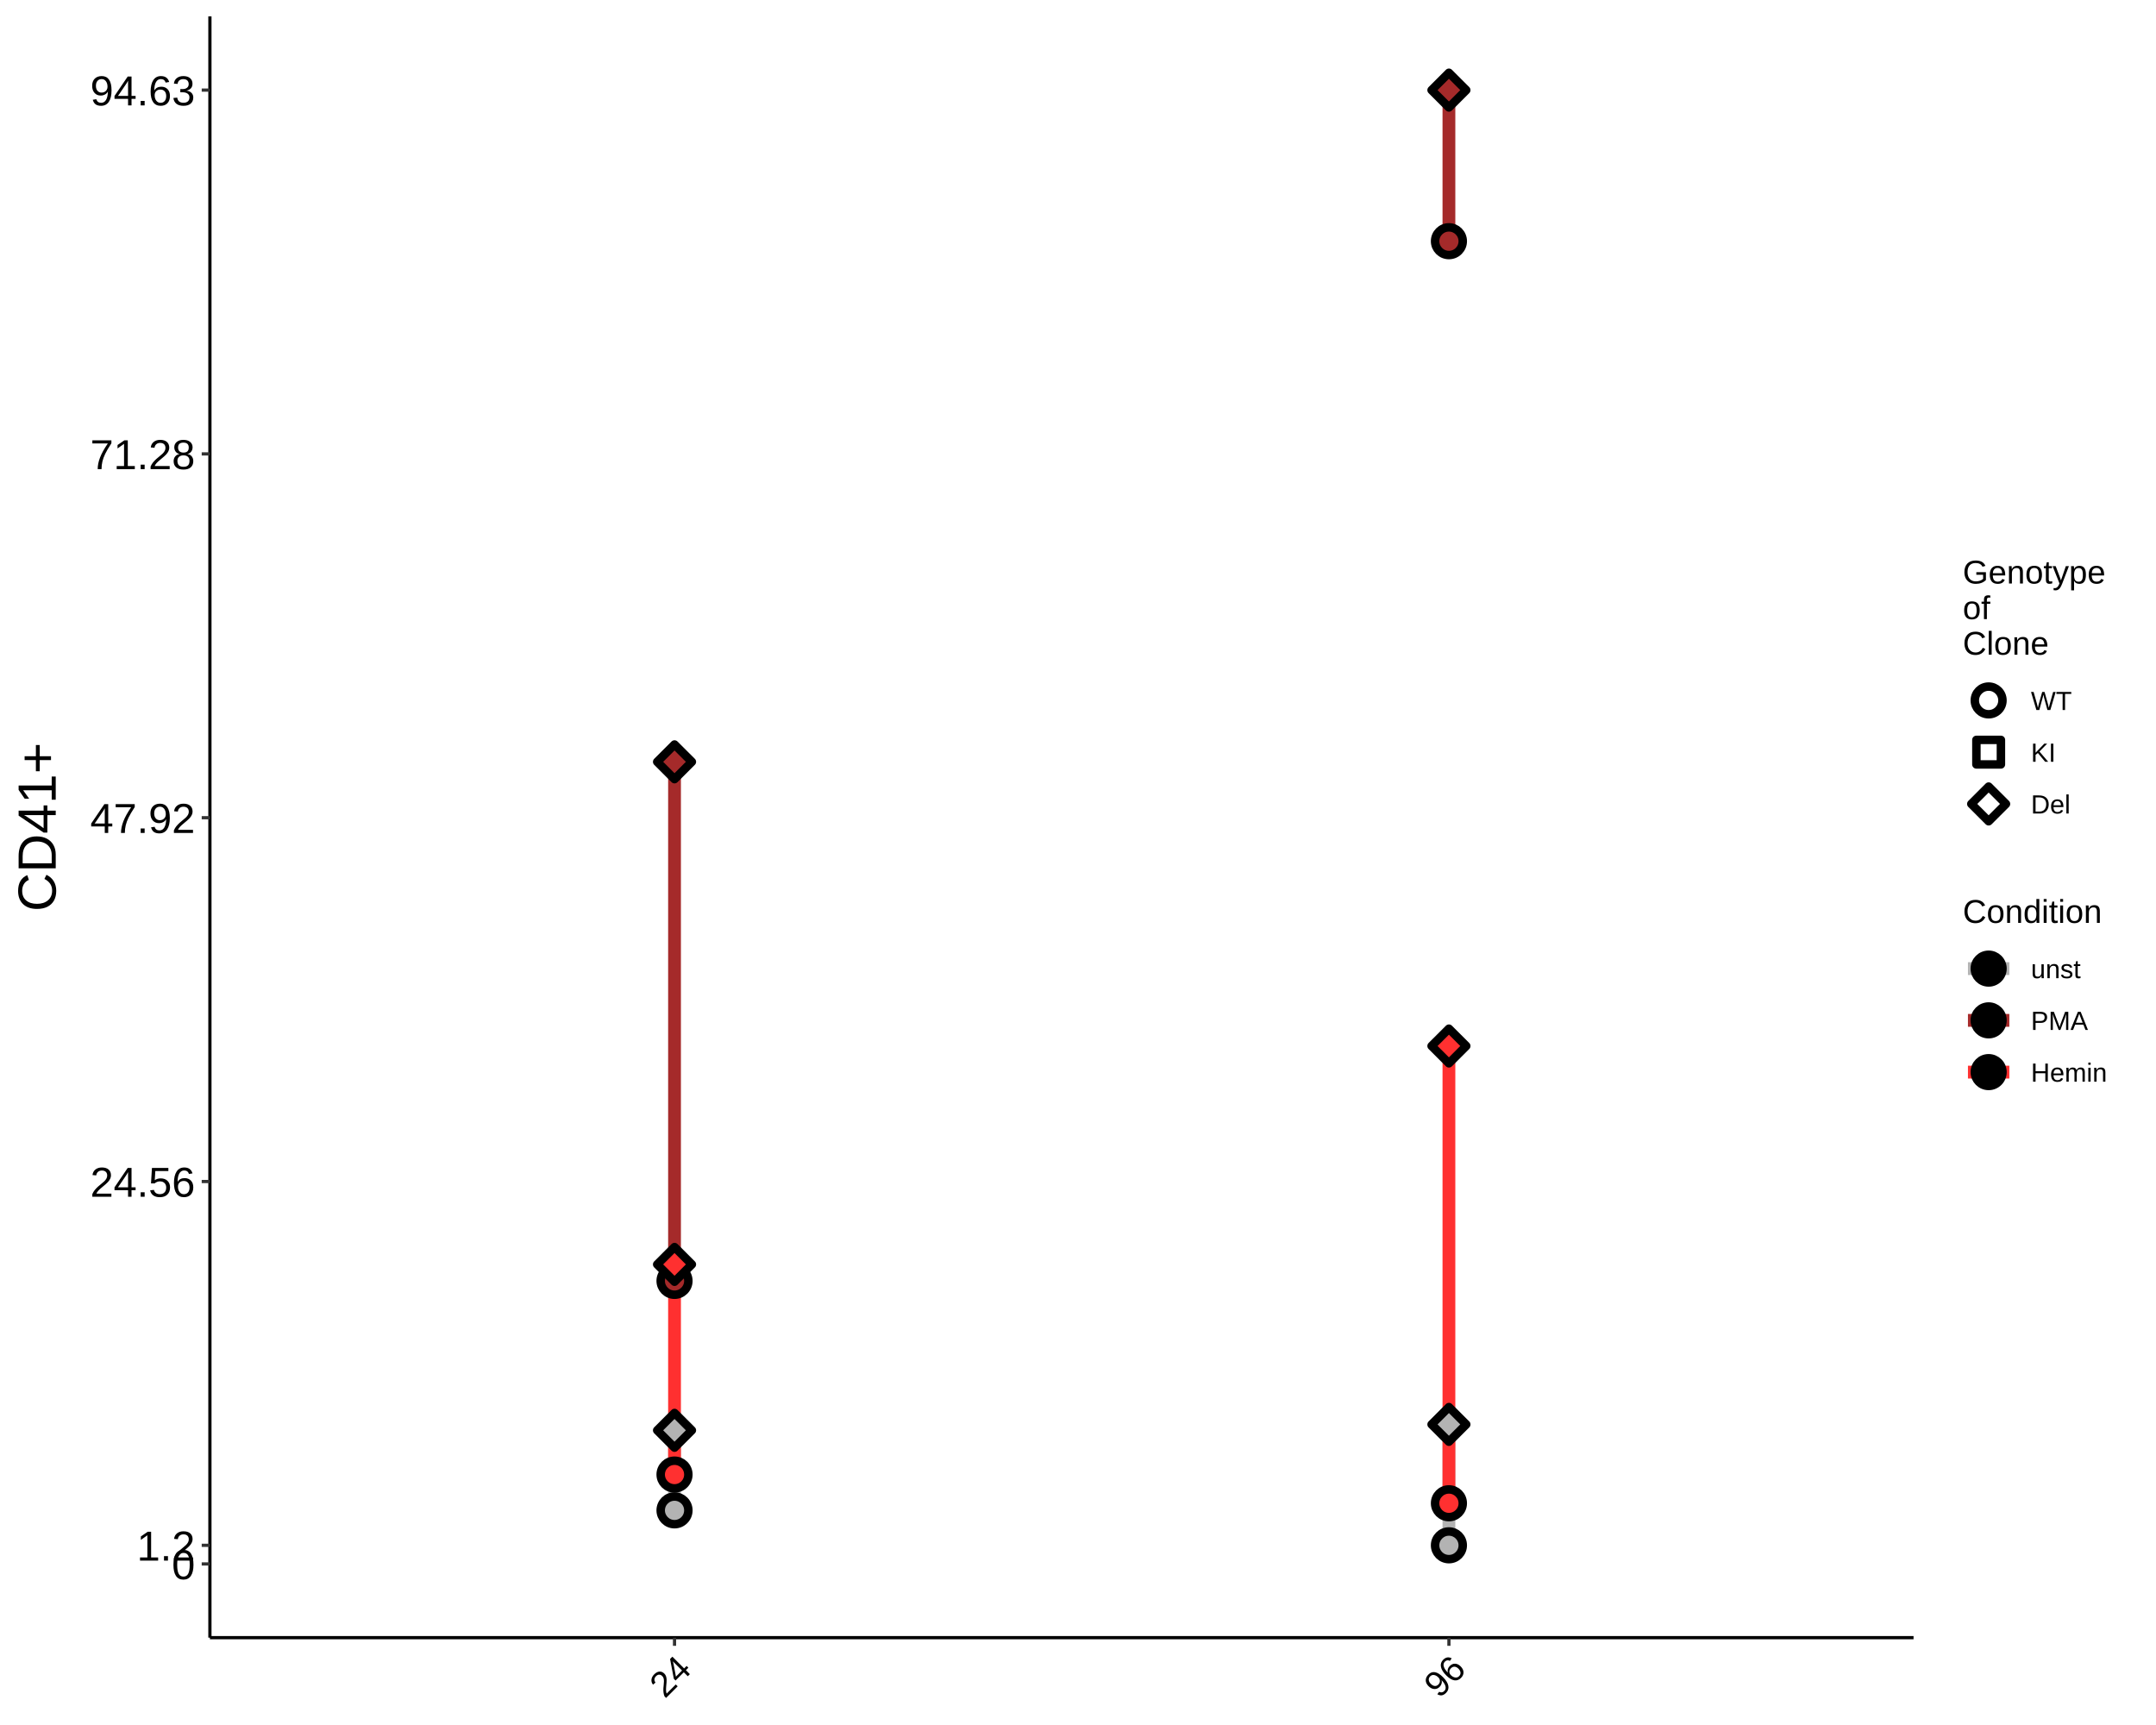
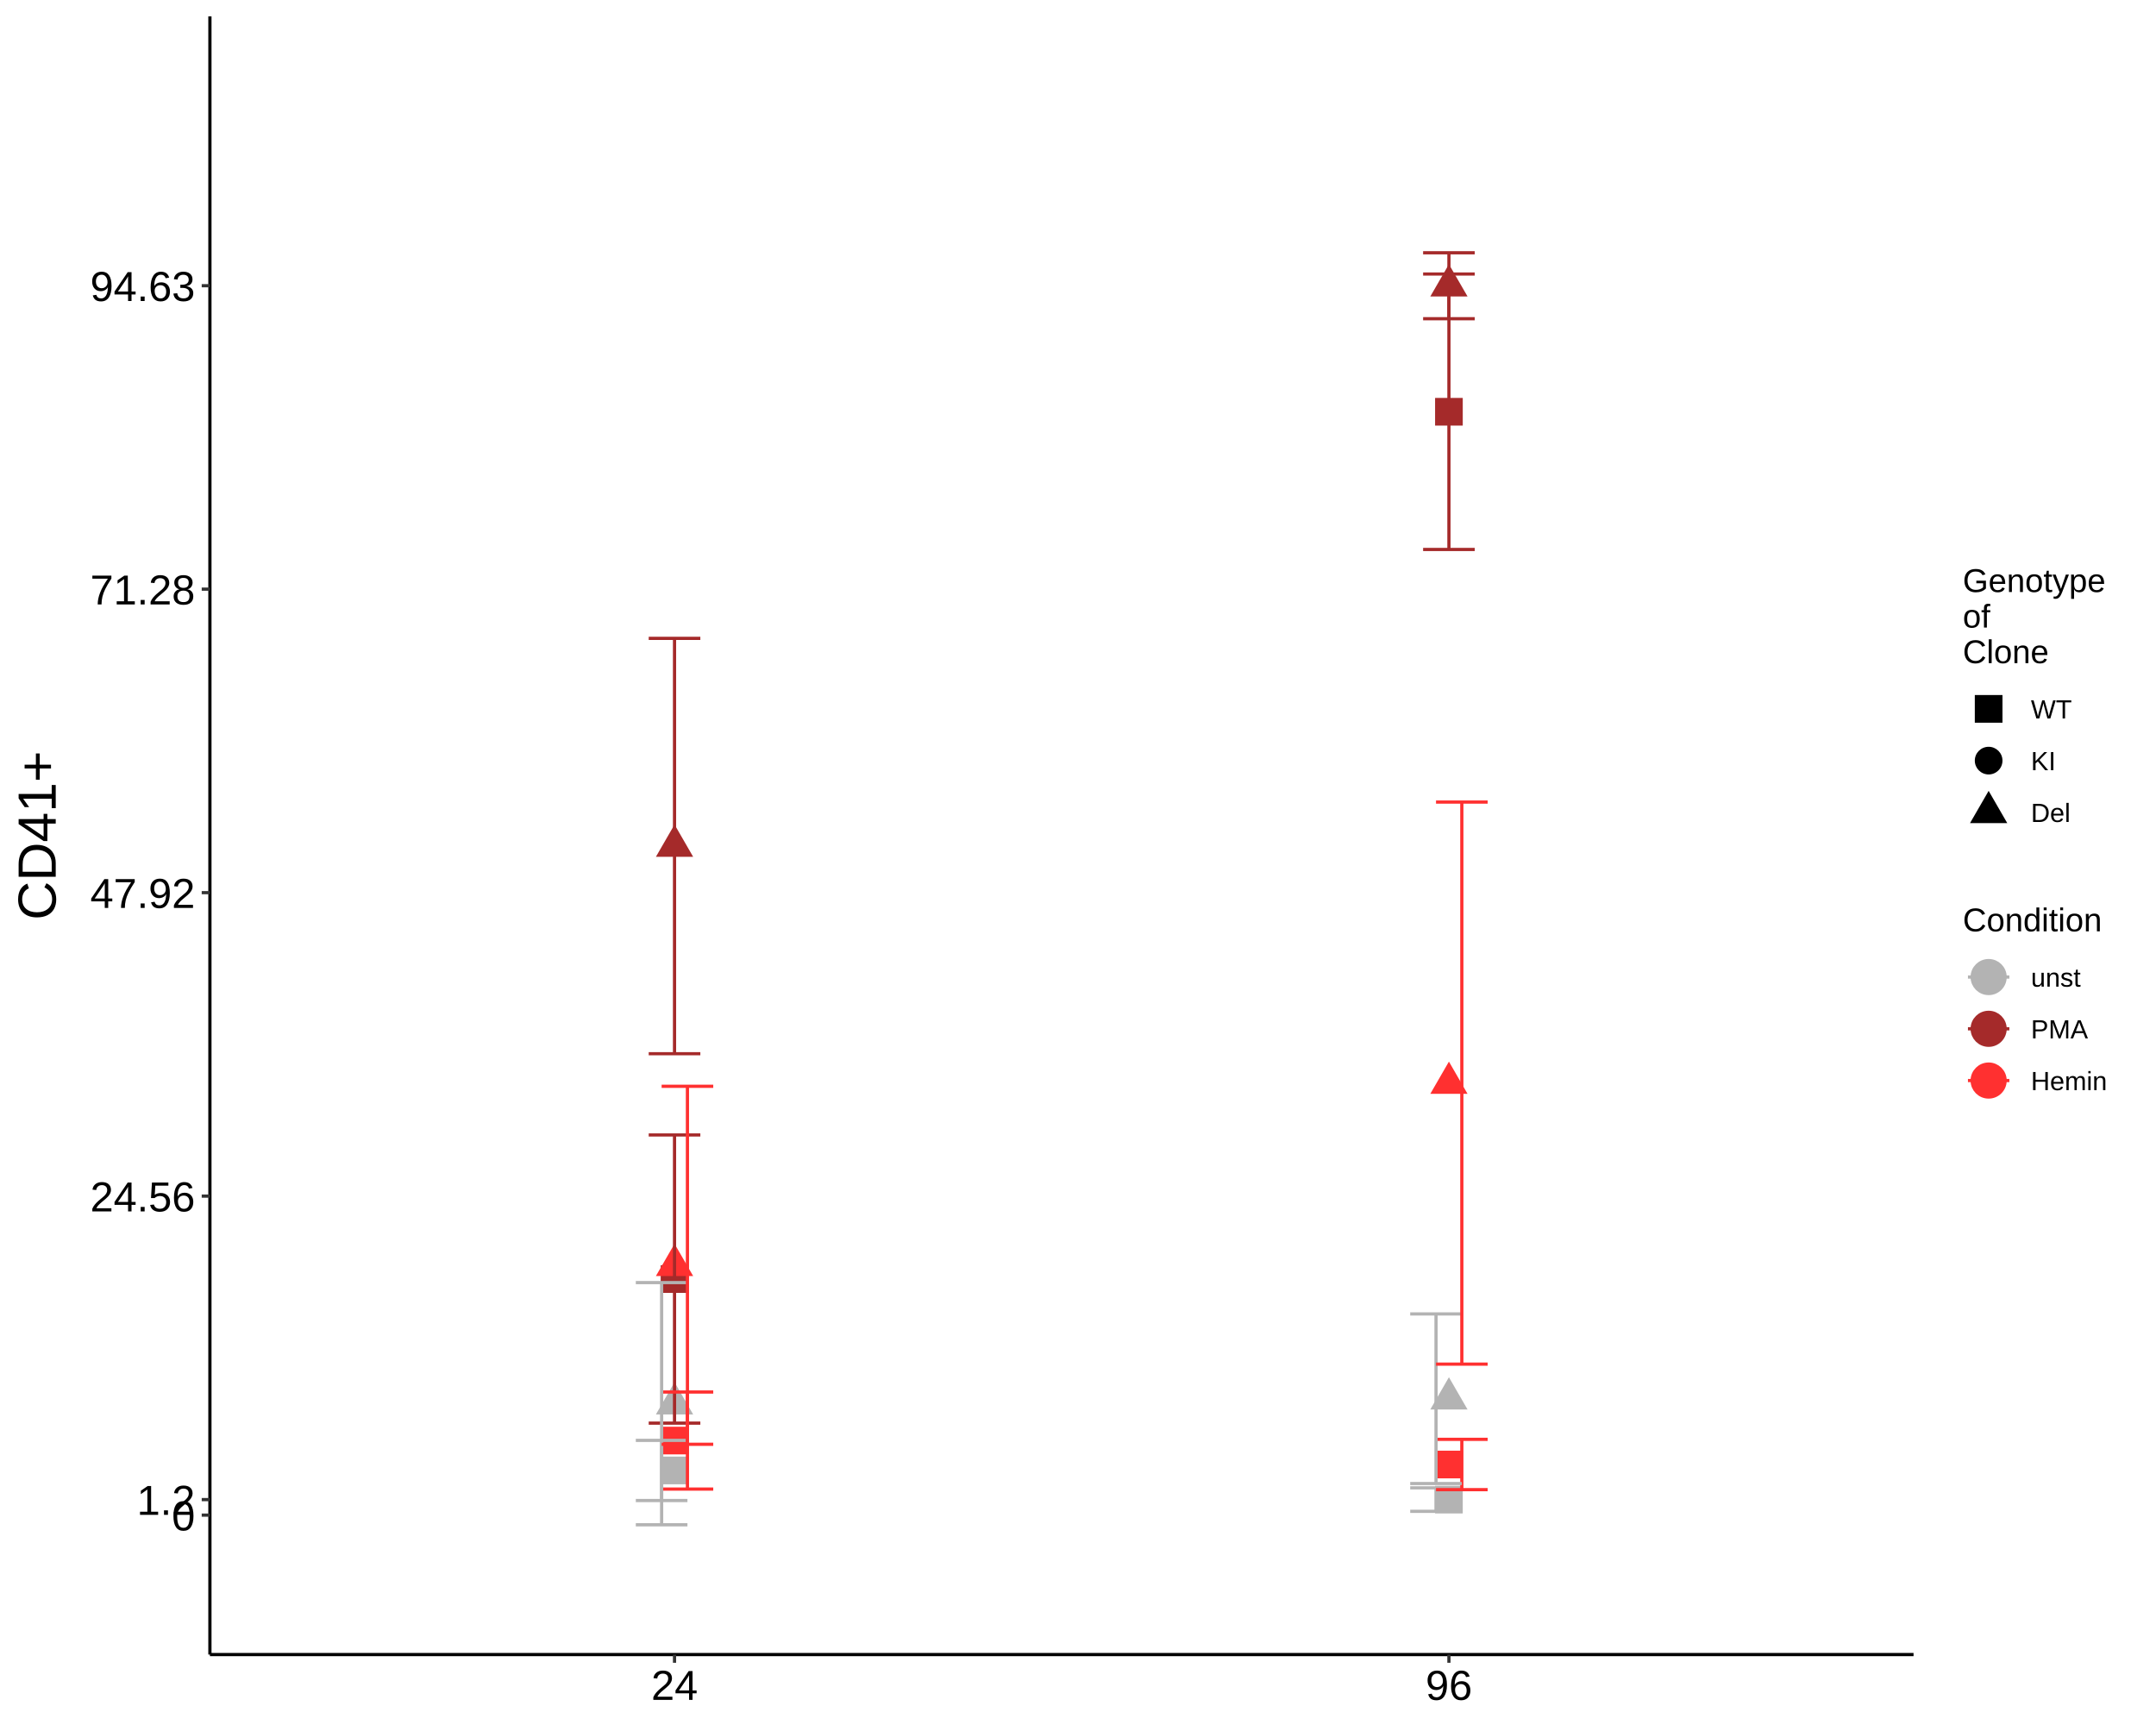
<svg xmlns="http://www.w3.org/2000/svg" class="svglite" width="720.00pt" height="576.00pt" viewBox="0 0 720.00 576.00">
  <defs>
    <style type="text/css">
    .svglite line, .svglite polyline, .svglite polygon, .svglite path, .svglite rect, .svglite circle {
      fill: none;
      stroke: #000000;
      stroke-linecap: round;
      stroke-linejoin: round;
      stroke-miterlimit: 10.00;
    }
  </style>
  </defs>
  <rect width="100%" height="100%" style="stroke: none; fill: #FFFFFF;" />
  <defs>
    <clipPath id="cpMC4wMHw3MjAuMDB8MC4wMHw1NzYuMDA=">
      <rect x="0.00" y="0.00" width="720.00" height="576.00" />
    </clipPath>
  </defs>
  <g clip-path="url(#cpMC4wMHw3MjAuMDB8MC4wMHw1NzYuMDA=)">
    <rect x="0" y="0.00" width="720.00" height="576.00" style="stroke-width: 1.07; stroke: #FFFFFF; fill: #FFFFFF;" />
  </g>
  <defs>
-     <clipPath id="cpNzAuMTB8NjM5LjAzfDUuNDh8NTQ2Ljgz">
-       <rect x="70.10" y="5.48" width="568.94" height="541.35" />
+     <clipPath id="cpNzAuMTB8NjM5LjAzfDUuNDh8NTUyLjQ4">
+       <rect x="70.10" y="5.48" width="568.94" height="547.00" />
    </clipPath>
  </defs>
-   <g clip-path="url(#cpNzAuMTB8NjM5LjAzfDUuNDh8NTQ2Ljgz)">
-     <rect x="70.10" y="5.48" width="568.94" height="541.35" style="stroke-width: 1.07; stroke: none; fill: #FFFFFF;" />
-     <polyline points="225.26,504.33 225.26,477.60 " style="stroke-width: 4.27; stroke: #B3B3B3; stroke-linecap: butt;" />
-     <polyline points="225.26,427.71 225.26,254.38 " style="stroke-width: 4.27; stroke: #A52A2A; stroke-linecap: butt;" />
-     <polyline points="225.26,492.37 225.26,422.20 " style="stroke-width: 4.27; stroke: #FF3030; stroke-linecap: butt;" />
-     <polyline points="483.87,516.00 483.87,475.63 " style="stroke-width: 4.27; stroke: #B3B3B3; stroke-linecap: butt;" />
-     <polyline points="483.87,80.54 483.87,30.09 " style="stroke-width: 4.27; stroke: #A52A2A; stroke-linecap: butt;" />
-     <polyline points="483.87,501.96 483.87,349.27 " style="stroke-width: 4.27; stroke: #FF3030; stroke-linecap: butt;" />
-     <circle cx="225.26" cy="504.33" r="4.62" style="stroke-width: 2.83; fill: #B3B3B3;" />
-     <circle cx="483.87" cy="516.00" r="4.62" style="stroke-width: 2.83; fill: #B3B3B3;" />
-     <circle cx="225.26" cy="427.71" r="4.62" style="stroke-width: 2.83; fill: #A52A2A;" />
-     <circle cx="483.87" cy="80.54" r="4.62" style="stroke-width: 2.83; fill: #A52A2A;" />
-     <circle cx="225.26" cy="492.37" r="4.62" style="stroke-width: 2.83; fill: #FF3030;" />
-     <circle cx="483.87" cy="501.96" r="4.62" style="stroke-width: 2.83; fill: #FF3030;" />
-     <polygon points="225.26,483.39 231.05,477.60 225.26,471.81 219.47,477.60 " style="stroke-width: 2.83; fill: #B3B3B3;" />
-     <polygon points="483.87,481.41 489.66,475.63 483.87,469.84 478.08,475.63 " style="stroke-width: 2.83; fill: #B3B3B3;" />
-     <polygon points="225.26,260.17 231.05,254.38 225.26,248.60 219.47,254.38 " style="stroke-width: 2.83; fill: #A52A2A;" />
-     <polygon points="483.87,35.88 489.66,30.09 483.87,24.30 478.08,30.09 " style="stroke-width: 2.83; fill: #A52A2A;" />
-     <polygon points="225.26,427.99 231.05,422.20 225.26,416.41 219.47,422.20 " style="stroke-width: 2.83; fill: #FF3030;" />
-     <polygon points="483.87,355.06 489.66,349.27 483.87,343.49 478.08,349.27 " style="stroke-width: 2.83; fill: #FF3030;" />
+   <g clip-path="url(#cpNzAuMTB8NjM5LjAzfDUuNDh8NTUyLjQ4)">
+     <rect x="70.10" y="5.48" width="568.94" height="547.00" style="stroke-width: 1.07; stroke: none; fill: #FFFFFF;" />
+     <polygon points="220.64,495.62 229.88,495.62 229.88,486.38 220.64,486.38 " style="stroke-width: 2.83; stroke: none; fill: #B3B3B3;" />
+     <polygon points="479.25,505.35 488.49,505.35 488.49,496.12 479.25,496.12 " style="stroke-width: 2.83; stroke: none; fill: #B3B3B3;" />
+     <polygon points="220.64,431.71 229.88,431.71 229.88,422.47 220.64,422.47 " style="stroke-width: 2.83; stroke: none; fill: #A52A2A;" />
+     <polygon points="479.25,142.11 488.49,142.11 488.49,132.87 479.25,132.87 " style="stroke-width: 2.83; stroke: none; fill: #A52A2A;" />
+     <polygon points="220.64,485.64 229.88,485.64 229.88,476.41 220.64,476.41 " style="stroke-width: 2.83; stroke: none; fill: #FF3030;" />
+     <polygon points="479.25,493.64 488.49,493.64 488.49,484.40 479.25,484.40 " style="stroke-width: 2.83; stroke: none; fill: #FF3030;" />
+     <polygon points="225.26,461.52 231.48,472.30 219.04,472.30 " style="stroke-width: 2.83; stroke: none; fill: #B3B3B3;" />
+     <polygon points="483.87,459.87 490.09,470.65 477.65,470.65 " style="stroke-width: 2.83; stroke: none; fill: #B3B3B3;" />
+     <polygon points="225.26,275.32 231.48,286.10 219.04,286.10 " style="stroke-width: 2.83; stroke: none; fill: #A52A2A;" />
+     <polygon points="483.87,88.23 490.09,99.00 477.65,99.00 " style="stroke-width: 2.83; stroke: none; fill: #A52A2A;" />
+     <polygon points="225.26,415.31 231.48,426.08 219.04,426.08 " style="stroke-width: 2.83; stroke: none; fill: #FF3030;" />
+     <polygon points="483.87,354.48 490.09,365.25 477.65,365.25 " style="stroke-width: 2.83; stroke: none; fill: #FF3030;" />
+     <polyline points="212.33,480.96 229.57,480.96 " style="stroke-width: 1.07; stroke: #B3B3B3; stroke-linecap: butt;" />
+     <polyline points="220.95,480.96 220.95,501.05 " style="stroke-width: 1.07; stroke: #B3B3B3; stroke-linecap: butt;" />
+     <polyline points="212.33,501.05 229.57,501.05 " style="stroke-width: 1.07; stroke: #B3B3B3; stroke-linecap: butt;" />
+     <polyline points="470.94,496.81 488.18,496.81 " style="stroke-width: 1.07; stroke: #B3B3B3; stroke-linecap: butt;" />
+     <polyline points="479.56,496.81 479.56,504.65 " style="stroke-width: 1.07; stroke: #B3B3B3; stroke-linecap: butt;" />
+     <polyline points="470.94,504.65 488.18,504.65 " style="stroke-width: 1.07; stroke: #B3B3B3; stroke-linecap: butt;" />
+     <polyline points="216.64,378.98 233.88,378.98 " style="stroke-width: 1.07; stroke: #A52A2A; stroke-linecap: butt;" />
+     <polyline points="225.26,378.98 225.26,475.20 " style="stroke-width: 1.07; stroke: #A52A2A; stroke-linecap: butt;" />
+     <polyline points="216.64,475.20 233.88,475.20 " style="stroke-width: 1.07; stroke: #A52A2A; stroke-linecap: butt;" />
+     <polyline points="475.25,91.50 492.49,91.50 " style="stroke-width: 1.07; stroke: #A52A2A; stroke-linecap: butt;" />
+     <polyline points="483.87,91.50 483.87,183.48 " style="stroke-width: 1.07; stroke: #A52A2A; stroke-linecap: butt;" />
+     <polyline points="475.25,183.48 492.49,183.48 " style="stroke-width: 1.07; stroke: #A52A2A; stroke-linecap: butt;" />
+     <polyline points="220.95,464.82 238.19,464.82 " style="stroke-width: 1.07; stroke: #FF3030; stroke-linecap: butt;" />
+     <polyline points="229.57,464.82 229.57,497.23 " style="stroke-width: 1.07; stroke: #FF3030; stroke-linecap: butt;" />
+     <polyline points="220.95,497.23 238.19,497.23 " style="stroke-width: 1.07; stroke: #FF3030; stroke-linecap: butt;" />
+     <polyline points="479.56,480.62 496.80,480.62 " style="stroke-width: 1.07; stroke: #FF3030; stroke-linecap: butt;" />
+     <polyline points="488.18,480.62 488.18,497.42 " style="stroke-width: 1.07; stroke: #FF3030; stroke-linecap: butt;" />
+     <polyline points="479.56,497.42 496.80,497.42 " style="stroke-width: 1.07; stroke: #FF3030; stroke-linecap: butt;" />
+     <polyline points="212.33,428.27 229.57,428.27 " style="stroke-width: 1.07; stroke: #B3B3B3; stroke-linecap: butt;" />
+     <polyline points="220.95,428.27 220.95,509.14 " style="stroke-width: 1.07; stroke: #B3B3B3; stroke-linecap: butt;" />
+     <polyline points="212.33,509.14 229.57,509.14 " style="stroke-width: 1.07; stroke: #B3B3B3; stroke-linecap: butt;" />
+     <polyline points="470.94,438.74 488.18,438.74 " style="stroke-width: 1.07; stroke: #B3B3B3; stroke-linecap: butt;" />
+     <polyline points="479.56,438.74 479.56,495.37 " style="stroke-width: 1.07; stroke: #B3B3B3; stroke-linecap: butt;" />
+     <polyline points="470.94,495.37 488.18,495.37 " style="stroke-width: 1.07; stroke: #B3B3B3; stroke-linecap: butt;" />
+     <polyline points="216.64,213.16 233.88,213.16 " style="stroke-width: 1.07; stroke: #A52A2A; stroke-linecap: butt;" />
+     <polyline points="225.26,213.16 225.26,351.85 " style="stroke-width: 1.07; stroke: #A52A2A; stroke-linecap: butt;" />
+     <polyline points="216.64,351.85 233.88,351.85 " style="stroke-width: 1.07; stroke: #A52A2A; stroke-linecap: butt;" />
+     <polyline points="475.25,84.40 492.49,84.40 " style="stroke-width: 1.07; stroke: #A52A2A; stroke-linecap: butt;" />
+     <polyline points="483.87,84.40 483.87,106.42 " style="stroke-width: 1.07; stroke: #A52A2A; stroke-linecap: butt;" />
+     <polyline points="475.25,106.42 492.49,106.42 " style="stroke-width: 1.07; stroke: #A52A2A; stroke-linecap: butt;" />
+     <polyline points="220.95,362.73 238.19,362.73 " style="stroke-width: 1.07; stroke: #FF3030; stroke-linecap: butt;" />
+     <polyline points="229.57,362.73 229.57,482.26 " style="stroke-width: 1.07; stroke: #FF3030; stroke-linecap: butt;" />
+     <polyline points="220.95,482.26 238.19,482.26 " style="stroke-width: 1.07; stroke: #FF3030; stroke-linecap: butt;" />
+     <polyline points="479.56,267.82 496.80,267.82 " style="stroke-width: 1.07; stroke: #FF3030; stroke-linecap: butt;" />
+     <polyline points="488.18,267.82 488.18,455.50 " style="stroke-width: 1.07; stroke: #FF3030; stroke-linecap: butt;" />
+     <polyline points="479.56,455.50 496.80,455.50 " style="stroke-width: 1.07; stroke: #FF3030; stroke-linecap: butt;" />
  </g>
  <g clip-path="url(#cpMC4wMHw3MjAuMDB8MC4wMHw1NzYuMDA=)">
-     <polyline points="70.10,546.83 70.10,5.48 " style="stroke-width: 1.07; stroke-linecap: butt;" />
-     <text x="65.16" y="527.32" text-anchor="end" style="font-size: 14.00px; font-family: Arimo;" textLength="8.91px" lengthAdjust="spacingAndGlyphs">0</text>
-     <text x="65.16" y="521.10" text-anchor="end" style="font-size: 14.00px; font-family: Arimo;" textLength="22.26px" lengthAdjust="spacingAndGlyphs">1.2</text>
-     <text x="65.16" y="399.62" text-anchor="end" style="font-size: 14.00px; font-family: Arimo;" textLength="40.08px" lengthAdjust="spacingAndGlyphs">24.56</text>
-     <text x="65.16" y="278.14" text-anchor="end" style="font-size: 14.00px; font-family: Arimo;" textLength="40.08px" lengthAdjust="spacingAndGlyphs">47.92</text>
-     <text x="65.16" y="156.66" text-anchor="end" style="font-size: 14.00px; font-family: Arimo;" textLength="40.08px" lengthAdjust="spacingAndGlyphs">71.28</text>
-     <text x="65.16" y="35.19" text-anchor="end" style="font-size: 14.00px; font-family: Arimo;" textLength="40.08px" lengthAdjust="spacingAndGlyphs">94.63</text>
-     <polyline points="67.36,522.22 70.10,522.22 " style="stroke-width: 1.07; stroke: #333333; stroke-linecap: butt;" />
-     <polyline points="67.36,516.00 70.10,516.00 " style="stroke-width: 1.07; stroke: #333333; stroke-linecap: butt;" />
-     <polyline points="67.36,394.52 70.10,394.52 " style="stroke-width: 1.07; stroke: #333333; stroke-linecap: butt;" />
-     <polyline points="67.36,273.04 70.10,273.04 " style="stroke-width: 1.07; stroke: #333333; stroke-linecap: butt;" />
-     <polyline points="67.36,151.56 70.10,151.56 " style="stroke-width: 1.07; stroke: #333333; stroke-linecap: butt;" />
-     <polyline points="67.36,30.09 70.10,30.09 " style="stroke-width: 1.07; stroke: #333333; stroke-linecap: butt;" />
-     <polyline points="70.10,546.83 639.03,546.83 " style="stroke-width: 1.07; stroke-linecap: butt;" />
-     <polyline points="225.26,549.57 225.26,546.83 " style="stroke-width: 1.07; stroke: #333333; stroke-linecap: butt;" />
-     <polyline points="483.87,549.57 483.87,546.83 " style="stroke-width: 1.07; stroke: #333333; stroke-linecap: butt;" />
-     <text transform="translate(231.45,557.95) rotate(-45)" text-anchor="end" style="font-size: 12.00px; font-family: Arimo;" textLength="15.28px" lengthAdjust="spacingAndGlyphs">24</text>
-     <text transform="translate(490.06,557.95) rotate(-45)" text-anchor="end" style="font-size: 12.00px; font-family: Arimo;" textLength="15.28px" lengthAdjust="spacingAndGlyphs">96</text>
-     <text transform="translate(18.61,276.16) rotate(-90)" text-anchor="middle" style="font-size: 18.00px; font-family: Arimo;" textLength="64.43px" lengthAdjust="spacingAndGlyphs">CD41+</text>
-     <rect x="649.99" y="180.21" width="64.53" height="102.35" style="stroke-width: 1.07; stroke: none; fill: #FFFFFF;" />
-     <text x="655.47" y="194.85" style="font-size: 11.00px; font-family: Arimo;" textLength="53.57px" lengthAdjust="spacingAndGlyphs">Genotype</text>
-     <text x="655.47" y="206.73" style="font-size: 11.00px; font-family: Arimo;" textLength="10.61px" lengthAdjust="spacingAndGlyphs">of</text>
-     <text x="655.47" y="218.61" style="font-size: 11.00px; font-family: Arimo;" textLength="31.21px" lengthAdjust="spacingAndGlyphs">Clone</text>
-     <circle cx="664.11" cy="233.88" r="4.62" style="stroke-width: 2.83;" />
-     <rect x="660.02" y="247.06" width="8.19" height="8.19" style="stroke-width: 2.83;" />
-     <polygon points="664.11,274.23 669.90,268.44 664.11,262.65 658.32,268.44 " style="stroke-width: 2.83; fill: none;" />
-     <text x="678.23" y="237.09" style="font-size: 8.80px; font-family: Arimo;" textLength="14.07px" lengthAdjust="spacingAndGlyphs">WT</text>
-     <text x="678.23" y="254.37" style="font-size: 8.80px; font-family: Arimo;" textLength="8.36px" lengthAdjust="spacingAndGlyphs">KI</text>
-     <text x="678.23" y="271.65" style="font-size: 8.80px; font-family: Arimo;" textLength="14.64px" lengthAdjust="spacingAndGlyphs">Del</text>
-     <rect x="649.99" y="293.52" width="63.46" height="78.59" style="stroke-width: 1.07; stroke: none; fill: #FFFFFF;" />
-     <text x="655.47" y="308.16" style="font-size: 11.00px; font-family: Arimo;" textLength="52.50px" lengthAdjust="spacingAndGlyphs">Condition</text>
-     <line x1="657.20" y1="323.43" x2="671.03" y2="323.43" style="stroke-width: 4.27; stroke: #B3B3B3; stroke-linecap: butt;" />
-     <circle cx="664.11" cy="323.43" r="4.62" style="stroke-width: 2.83; fill: #000000;" />
-     <line x1="657.20" y1="340.71" x2="671.03" y2="340.71" style="stroke-width: 4.27; stroke: #A52A2A; stroke-linecap: butt;" />
-     <circle cx="664.11" cy="340.71" r="4.62" style="stroke-width: 2.83; fill: #000000;" />
-     <line x1="657.20" y1="357.99" x2="671.03" y2="357.99" style="stroke-width: 4.27; stroke: #FF3030; stroke-linecap: butt;" />
-     <circle cx="664.11" cy="357.99" r="4.62" style="stroke-width: 2.83; fill: #000000;" />
-     <text x="678.23" y="326.63" style="font-size: 8.80px; font-family: Arimo;" textLength="19.18px" lengthAdjust="spacingAndGlyphs">unst</text>
-     <text x="678.23" y="343.91" style="font-size: 8.80px; font-family: Arimo;" textLength="18.91px" lengthAdjust="spacingAndGlyphs">PMA</text>
-     <text x="678.23" y="361.19" style="font-size: 8.80px; font-family: Arimo;" textLength="28.62px" lengthAdjust="spacingAndGlyphs">Hemin</text>
+     <polyline points="70.10,552.48 70.10,5.48 " style="stroke-width: 1.07; stroke-linecap: butt;" />
+     <text x="65.16" y="511.03" text-anchor="end" style="font-size: 14.00px; font-family: Arimo;" textLength="8.91px" lengthAdjust="spacingAndGlyphs">0</text>
+     <text x="65.16" y="505.83" text-anchor="end" style="font-size: 14.00px; font-family: Arimo;" textLength="22.26px" lengthAdjust="spacingAndGlyphs">1.2</text>
+     <text x="65.16" y="404.50" text-anchor="end" style="font-size: 14.00px; font-family: Arimo;" textLength="40.08px" lengthAdjust="spacingAndGlyphs">24.56</text>
+     <text x="65.16" y="303.17" text-anchor="end" style="font-size: 14.00px; font-family: Arimo;" textLength="40.08px" lengthAdjust="spacingAndGlyphs">47.92</text>
+     <text x="65.16" y="201.83" text-anchor="end" style="font-size: 14.00px; font-family: Arimo;" textLength="40.08px" lengthAdjust="spacingAndGlyphs">71.28</text>
+     <text x="65.16" y="100.51" text-anchor="end" style="font-size: 14.00px; font-family: Arimo;" textLength="40.08px" lengthAdjust="spacingAndGlyphs">94.63</text>
+     <polyline points="67.36,505.92 70.10,505.92 " style="stroke-width: 1.07; stroke: #333333; stroke-linecap: butt;" />
+     <polyline points="67.36,500.73 70.10,500.73 " style="stroke-width: 1.07; stroke: #333333; stroke-linecap: butt;" />
+     <polyline points="67.36,399.40 70.10,399.40 " style="stroke-width: 1.07; stroke: #333333; stroke-linecap: butt;" />
+     <polyline points="67.36,298.07 70.10,298.07 " style="stroke-width: 1.07; stroke: #333333; stroke-linecap: butt;" />
+     <polyline points="67.36,196.73 70.10,196.73 " style="stroke-width: 1.07; stroke: #333333; stroke-linecap: butt;" />
+     <polyline points="67.36,95.41 70.10,95.41 " style="stroke-width: 1.07; stroke: #333333; stroke-linecap: butt;" />
+     <polyline points="70.10,552.48 639.03,552.48 " style="stroke-width: 1.07; stroke-linecap: butt;" />
+     <polyline points="225.26,555.22 225.26,552.48 " style="stroke-width: 1.07; stroke: #333333; stroke-linecap: butt;" />
+     <polyline points="483.87,555.22 483.87,552.48 " style="stroke-width: 1.07; stroke: #333333; stroke-linecap: butt;" />
+     <text x="225.26" y="567.61" text-anchor="middle" style="font-size: 14.00px; font-family: Arimo;" textLength="17.81px" lengthAdjust="spacingAndGlyphs">24</text>
+     <text x="483.87" y="567.61" text-anchor="middle" style="font-size: 14.00px; font-family: Arimo;" textLength="17.81px" lengthAdjust="spacingAndGlyphs">96</text>
+     <text transform="translate(18.61,278.98) rotate(-90)" text-anchor="middle" style="font-size: 18.00px; font-family: Arimo;" textLength="64.43px" lengthAdjust="spacingAndGlyphs">CD41+</text>
+     <rect x="649.99" y="183.03" width="64.53" height="102.35" style="stroke-width: 1.07; stroke: none; fill: #FFFFFF;" />
+     <text x="655.47" y="197.68" style="font-size: 11.00px; font-family: Arimo;" textLength="53.57px" lengthAdjust="spacingAndGlyphs">Genotype</text>
+     <text x="655.47" y="209.56" style="font-size: 11.00px; font-family: Arimo;" textLength="10.61px" lengthAdjust="spacingAndGlyphs">of</text>
+     <text x="655.47" y="221.44" style="font-size: 11.00px; font-family: Arimo;" textLength="31.21px" lengthAdjust="spacingAndGlyphs">Clone</text>
+     <polygon points="659.49,241.32 668.73,241.32 668.73,232.08 659.49,232.08 " style="stroke-width: 2.83; stroke: none; fill: #000000;" />
+     <circle cx="664.11" cy="253.98" r="4.62" style="stroke-width: 2.83; stroke: none; fill: #000000;" />
+     <polygon points="664.11,264.08 670.33,274.85 657.89,274.85 " style="stroke-width: 2.83; stroke: none; fill: #000000;" />
+     <text x="678.23" y="239.91" style="font-size: 8.80px; font-family: Arimo;" textLength="14.07px" lengthAdjust="spacingAndGlyphs">WT</text>
+     <text x="678.23" y="257.19" style="font-size: 8.80px; font-family: Arimo;" textLength="8.36px" lengthAdjust="spacingAndGlyphs">KI</text>
+     <text x="678.23" y="274.47" style="font-size: 8.80px; font-family: Arimo;" textLength="14.64px" lengthAdjust="spacingAndGlyphs">Del</text>
+     <rect x="649.99" y="296.34" width="63.46" height="78.59" style="stroke-width: 1.07; stroke: none; fill: #FFFFFF;" />
+     <text x="655.47" y="310.98" style="font-size: 11.00px; font-family: Arimo;" textLength="52.50px" lengthAdjust="spacingAndGlyphs">Condition</text>
+     <circle cx="664.11" cy="326.25" r="4.62" style="stroke-width: 2.83; stroke: #B3B3B3; fill: #B3B3B3;" />
+     <line x1="657.20" y1="326.25" x2="671.03" y2="326.25" style="stroke-width: 1.07; stroke: #B3B3B3; stroke-linecap: butt;" />
+     <circle cx="664.11" cy="343.53" r="4.62" style="stroke-width: 2.83; stroke: #A52A2A; fill: #A52A2A;" />
+     <line x1="657.20" y1="343.53" x2="671.03" y2="343.53" style="stroke-width: 1.07; stroke: #A52A2A; stroke-linecap: butt;" />
+     <circle cx="664.11" cy="360.81" r="4.62" style="stroke-width: 2.83; stroke: #FF3030; fill: #FF3030;" />
+     <line x1="657.20" y1="360.81" x2="671.03" y2="360.81" style="stroke-width: 1.07; stroke: #FF3030; stroke-linecap: butt;" />
+     <text x="678.23" y="329.46" style="font-size: 8.80px; font-family: Arimo;" textLength="19.18px" lengthAdjust="spacingAndGlyphs">unst</text>
+     <text x="678.23" y="346.74" style="font-size: 8.80px; font-family: Arimo;" textLength="18.91px" lengthAdjust="spacingAndGlyphs">PMA</text>
+     <text x="678.23" y="364.02" style="font-size: 8.80px; font-family: Arimo;" textLength="28.62px" lengthAdjust="spacingAndGlyphs">Hemin</text>
  </g>
</svg>
